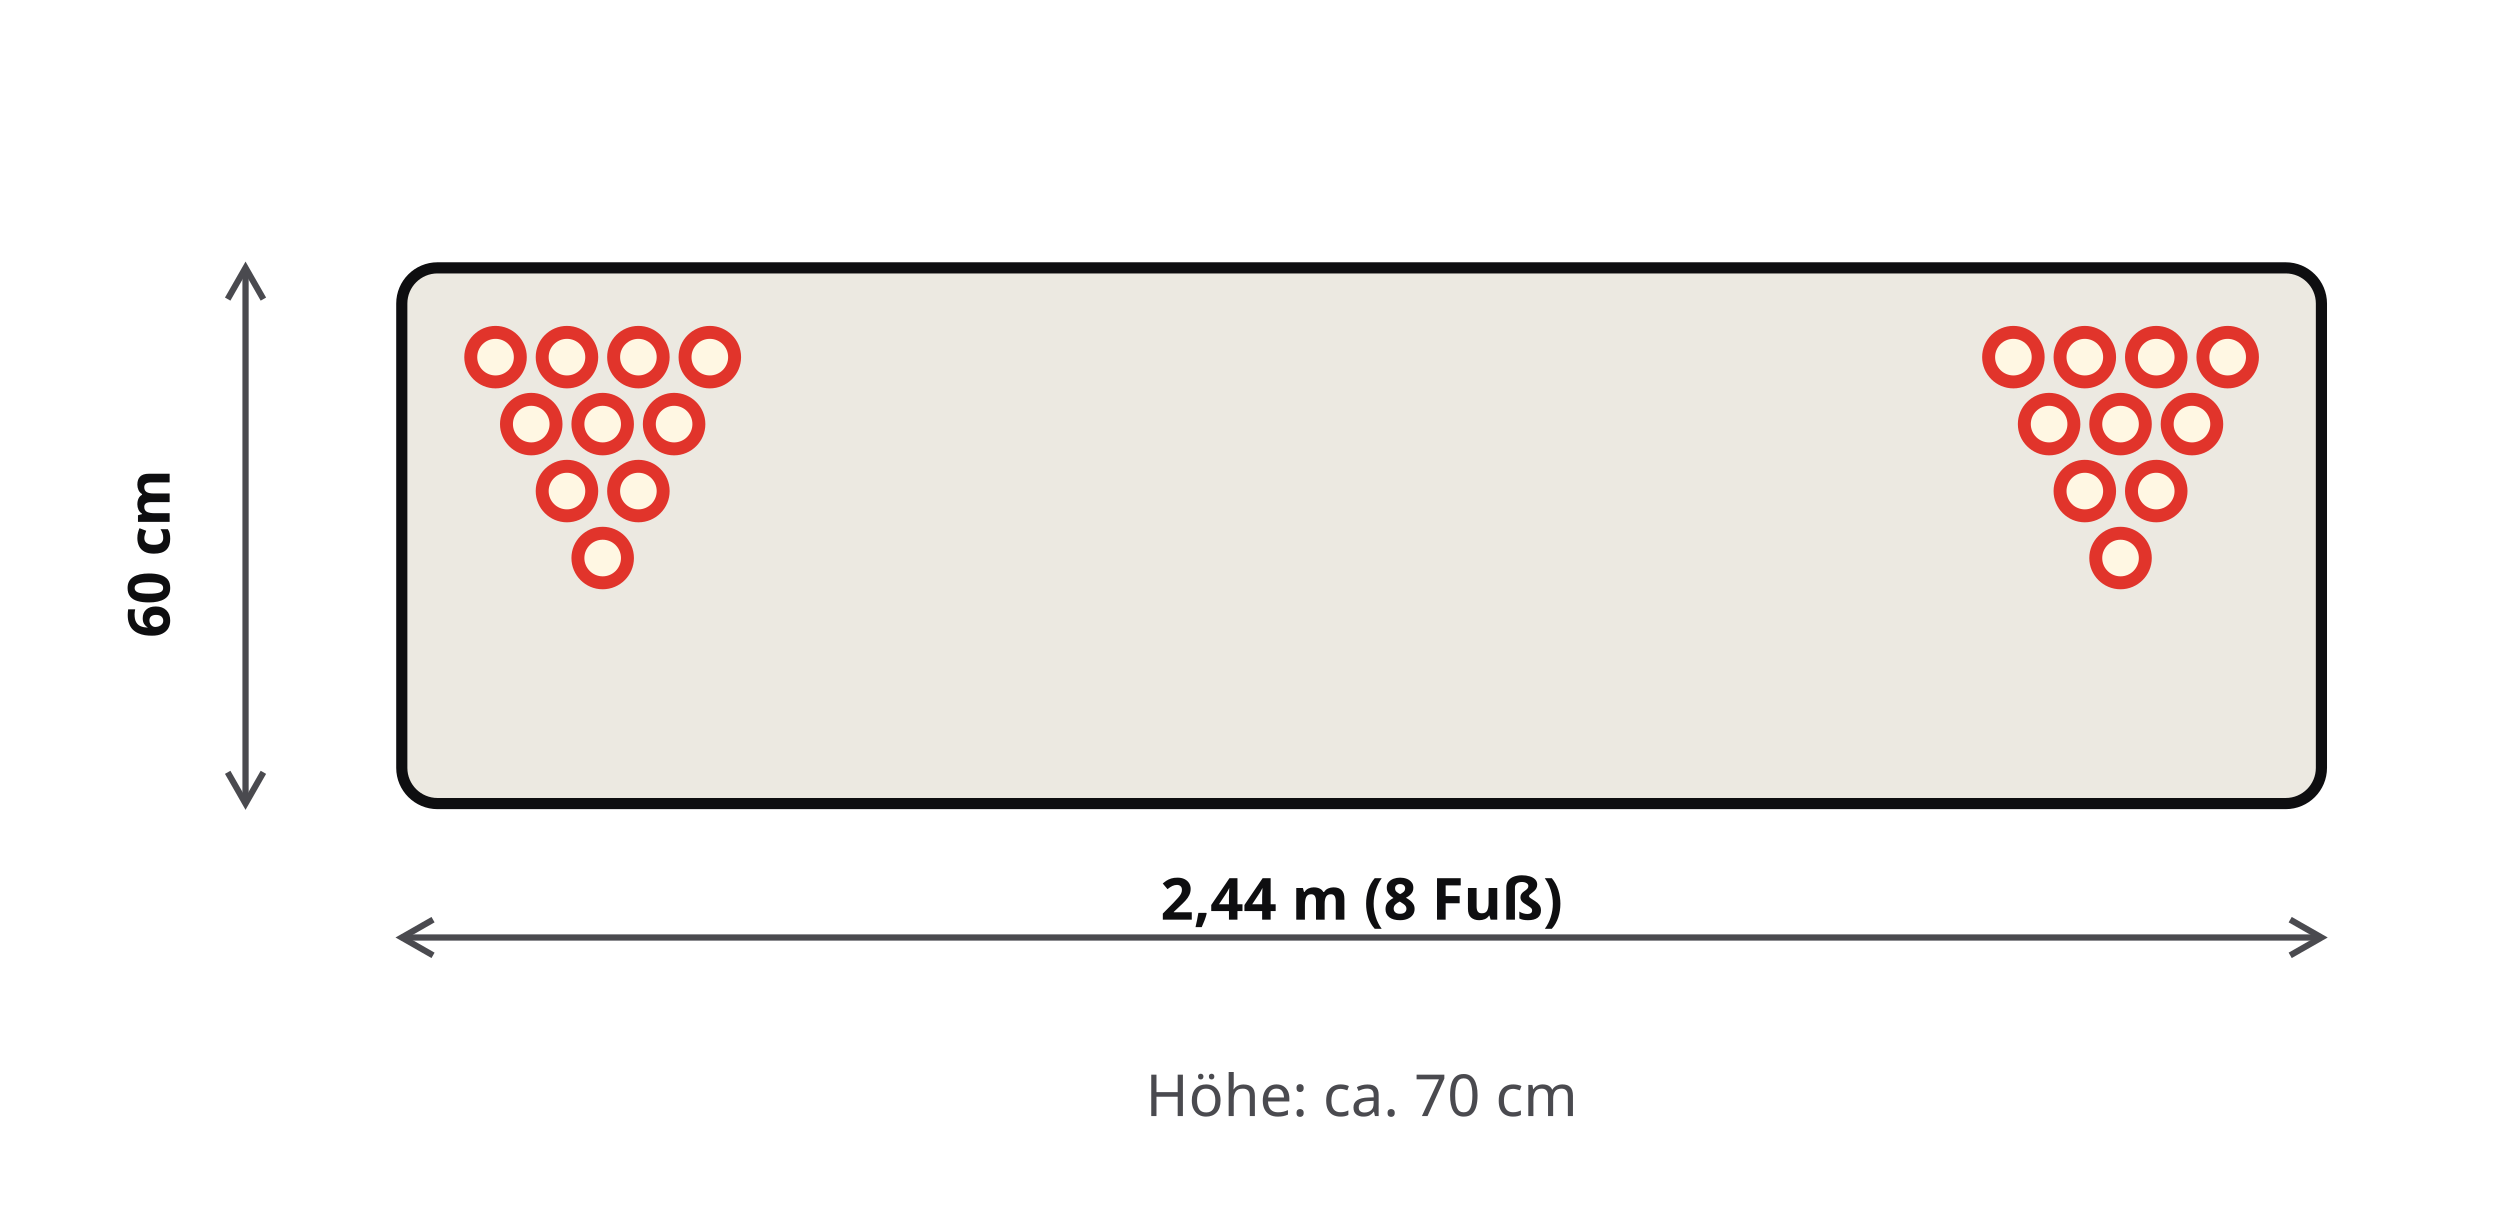
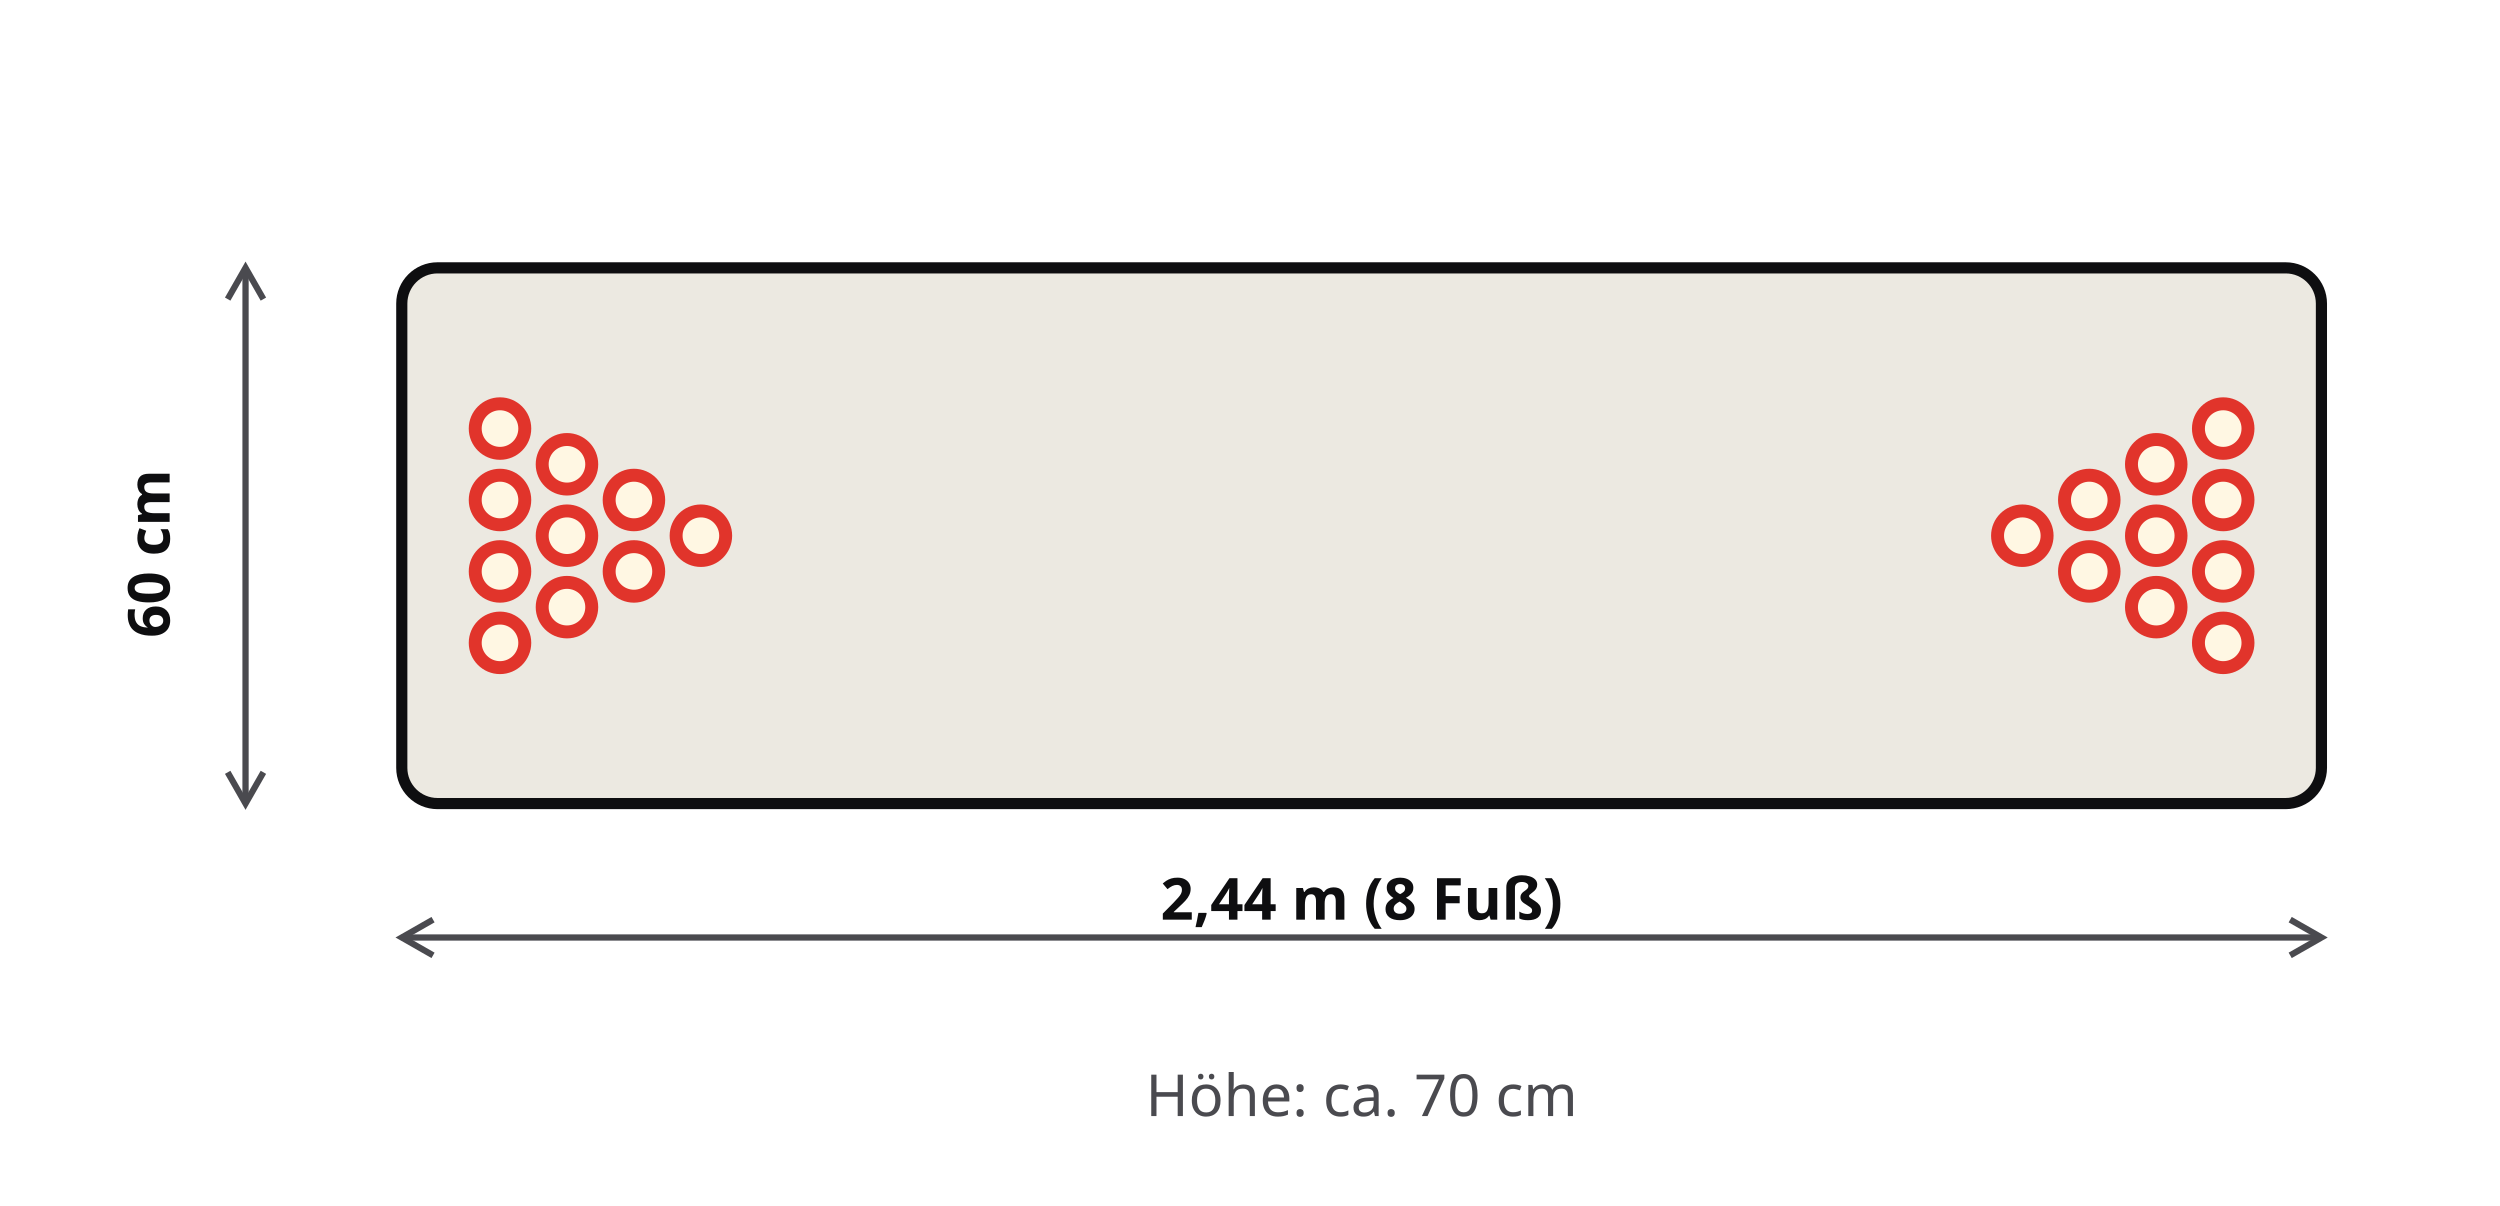
<svg xmlns="http://www.w3.org/2000/svg" viewBox="0 0 560 270" role="img" aria-label="Bemaßter Beer-Pong-Tisch von oben: 2,44 Meter (8 Fuß) lang, 60 Zentimeter breit, Höhe etwa 70 Zentimeter, mit je einer Becher-Pyramide an beiden Enden.">
  <rect x="90" y="60" width="430" height="120" rx="8" fill="#ECE9E1" stroke="#0E0E10" stroke-width="2.5" />
-   <circle cx="111" cy="80" r="7" fill="#E1342B" />
-   <circle cx="111" cy="80" r="4.1" fill="#FFF7E3" />
-   <circle cx="127" cy="80" r="7" fill="#E1342B" />
-   <circle cx="127" cy="80" r="4.1" fill="#FFF7E3" />
-   <circle cx="143" cy="80" r="7" fill="#E1342B" />
-   <circle cx="143" cy="80" r="4.1" fill="#FFF7E3" />
-   <circle cx="159" cy="80" r="7" fill="#E1342B" />
-   <circle cx="159" cy="80" r="4.1" fill="#FFF7E3" />
-   <circle cx="119" cy="95" r="7" fill="#E1342B" />
-   <circle cx="119" cy="95" r="4.1" fill="#FFF7E3" />
-   <circle cx="135" cy="95" r="7" fill="#E1342B" />
-   <circle cx="135" cy="95" r="4.1" fill="#FFF7E3" />
-   <circle cx="151" cy="95" r="7" fill="#E1342B" />
-   <circle cx="151" cy="95" r="4.1" fill="#FFF7E3" />
-   <circle cx="127" cy="110" r="7" fill="#E1342B" />
-   <circle cx="127" cy="110" r="4.1" fill="#FFF7E3" />
-   <circle cx="143" cy="110" r="7" fill="#E1342B" />
-   <circle cx="143" cy="110" r="4.1" fill="#FFF7E3" />
-   <circle cx="135" cy="125" r="7" fill="#E1342B" />
-   <circle cx="135" cy="125" r="4.1" fill="#FFF7E3" />
-   <circle cx="451" cy="80" r="7" fill="#E1342B" />
-   <circle cx="451" cy="80" r="4.1" fill="#FFF7E3" />
-   <circle cx="467" cy="80" r="7" fill="#E1342B" />
-   <circle cx="467" cy="80" r="4.1" fill="#FFF7E3" />
-   <circle cx="483" cy="80" r="7" fill="#E1342B" />
-   <circle cx="483" cy="80" r="4.1" fill="#FFF7E3" />
-   <circle cx="499" cy="80" r="7" fill="#E1342B" />
-   <circle cx="499" cy="80" r="4.1" fill="#FFF7E3" />
-   <circle cx="459" cy="95" r="7" fill="#E1342B" />
-   <circle cx="459" cy="95" r="4.1" fill="#FFF7E3" />
-   <circle cx="475" cy="95" r="7" fill="#E1342B" />
-   <circle cx="475" cy="95" r="4.1" fill="#FFF7E3" />
-   <circle cx="491" cy="95" r="7" fill="#E1342B" />
-   <circle cx="491" cy="95" r="4.1" fill="#FFF7E3" />
-   <circle cx="467" cy="110" r="7" fill="#E1342B" />
-   <circle cx="467" cy="110" r="4.1" fill="#FFF7E3" />
-   <circle cx="483" cy="110" r="7" fill="#E1342B" />
-   <circle cx="483" cy="110" r="4.1" fill="#FFF7E3" />
-   <circle cx="475" cy="125" r="7" fill="#E1342B" />
-   <circle cx="475" cy="125" r="4.1" fill="#FFF7E3" />
+   <circle cx="112" cy="96" r="7" fill="#E1342B" />
+   <circle cx="112" cy="96" r="4.1" fill="#FFF7E3" />
+   <circle cx="112" cy="112" r="7" fill="#E1342B" />
+   <circle cx="112" cy="112" r="4.1" fill="#FFF7E3" />
+   <circle cx="112" cy="128" r="7" fill="#E1342B" />
+   <circle cx="112" cy="128" r="4.1" fill="#FFF7E3" />
+   <circle cx="112" cy="144" r="7" fill="#E1342B" />
+   <circle cx="112" cy="144" r="4.1" fill="#FFF7E3" />
+   <circle cx="127" cy="104" r="7" fill="#E1342B" />
+   <circle cx="127" cy="104" r="4.1" fill="#FFF7E3" />
+   <circle cx="127" cy="120" r="7" fill="#E1342B" />
+   <circle cx="127" cy="120" r="4.1" fill="#FFF7E3" />
+   <circle cx="127" cy="136" r="7" fill="#E1342B" />
+   <circle cx="127" cy="136" r="4.1" fill="#FFF7E3" />
+   <circle cx="142" cy="112" r="7" fill="#E1342B" />
+   <circle cx="142" cy="112" r="4.1" fill="#FFF7E3" />
+   <circle cx="142" cy="128" r="7" fill="#E1342B" />
+   <circle cx="142" cy="128" r="4.1" fill="#FFF7E3" />
+   <circle cx="157" cy="120" r="7" fill="#E1342B" />
+   <circle cx="157" cy="120" r="4.1" fill="#FFF7E3" />
+   <circle cx="498" cy="96" r="7" fill="#E1342B" />
+   <circle cx="498" cy="96" r="4.1" fill="#FFF7E3" />
+   <circle cx="498" cy="112" r="7" fill="#E1342B" />
+   <circle cx="498" cy="112" r="4.1" fill="#FFF7E3" />
+   <circle cx="498" cy="128" r="7" fill="#E1342B" />
+   <circle cx="498" cy="128" r="4.1" fill="#FFF7E3" />
+   <circle cx="498" cy="144" r="7" fill="#E1342B" />
+   <circle cx="498" cy="144" r="4.1" fill="#FFF7E3" />
+   <circle cx="483" cy="104" r="7" fill="#E1342B" />
+   <circle cx="483" cy="104" r="4.1" fill="#FFF7E3" />
+   <circle cx="483" cy="120" r="7" fill="#E1342B" />
+   <circle cx="483" cy="120" r="4.1" fill="#FFF7E3" />
+   <circle cx="483" cy="136" r="7" fill="#E1342B" />
+   <circle cx="483" cy="136" r="4.1" fill="#FFF7E3" />
+   <circle cx="468" cy="112" r="7" fill="#E1342B" />
+   <circle cx="468" cy="112" r="4.1" fill="#FFF7E3" />
+   <circle cx="468" cy="128" r="7" fill="#E1342B" />
+   <circle cx="468" cy="128" r="4.1" fill="#FFF7E3" />
+   <circle cx="453" cy="120" r="7" fill="#E1342B" />
+   <circle cx="453" cy="120" r="4.1" fill="#FFF7E3" />
  <line x1="90" y1="210" x2="520" y2="210" stroke="#4A4A4F" stroke-width="1.4" />
  <polyline points="97,206 90,210 97,214" fill="none" stroke="#4A4A4F" stroke-width="1.4" />
  <polyline points="513,206 520,210 513,214" fill="none" stroke="#4A4A4F" stroke-width="1.4" />
  <text x="305" y="206" text-anchor="middle" font-family="sans-serif" font-size="13" font-weight="700" fill="#0E0E10">2,44 m (8 Fuß)</text>
  <line x1="55" y1="60" x2="55" y2="180" stroke="#4A4A4F" stroke-width="1.4" />
  <polyline points="51,67 55,60 59,67" fill="none" stroke="#4A4A4F" stroke-width="1.4" />
  <polyline points="51,173 55,180 59,173" fill="none" stroke="#4A4A4F" stroke-width="1.4" />
  <text x="38" y="124" text-anchor="middle" font-family="sans-serif" font-size="13" font-weight="700" fill="#0E0E10" transform="rotate(-90 38 124)">60 cm</text>
  <text x="305" y="250" text-anchor="middle" font-family="sans-serif" font-size="13" font-weight="400" fill="#4A4A4F">Höhe: ca. 70 cm</text>
</svg>
